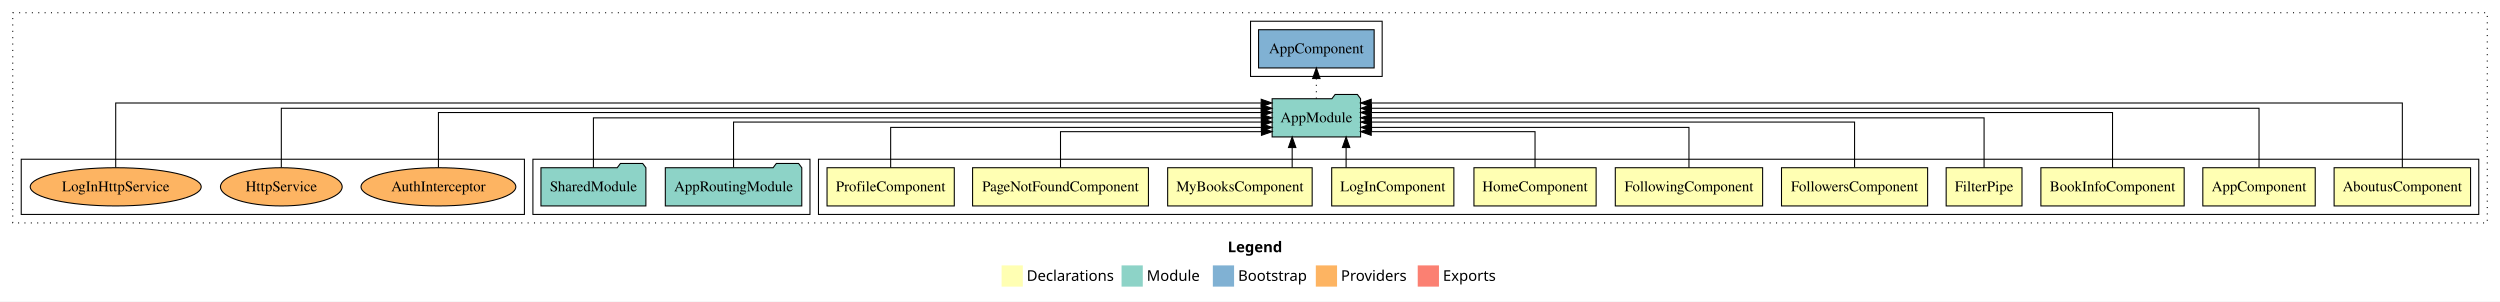
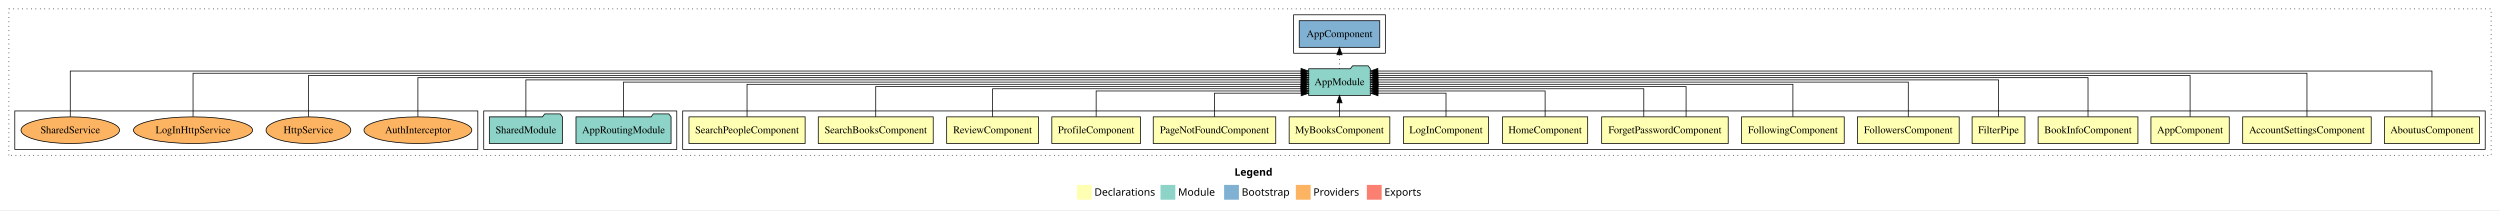
- <svg xmlns="http://www.w3.org/2000/svg" width="2355pt" height="284pt" viewBox="0.00 0.00 2355.00 284.00">
+ <svg xmlns="http://www.w3.org/2000/svg" width="3380pt" height="284pt" viewBox="0.00 0.00 3380.00 284.00">
  <g id="graph0" class="graph" transform="scale(1 1) rotate(0) translate(4 280)">
-     <polygon fill="#ffffff" stroke="transparent" points="-4,4 -4,-280 2351,-280 2351,4 -4,4" />
-     <text text-anchor="start" x="1152.509" y="-42.4" font-family="sans-serif" font-weight="bold" font-size="14.00" fill="#000000">Legend</text>
-     <polygon fill="#ffffb3" stroke="transparent" points="939.5,-10 939.5,-30 959.5,-30 959.5,-10 939.5,-10" />
-     <text text-anchor="start" x="963.129" y="-15.4" font-family="sans-serif" font-size="14.00" fill="#000000">  Declarations</text>
-     <polygon fill="#8dd3c7" stroke="transparent" points="1052.5,-10 1052.5,-30 1072.5,-30 1072.5,-10 1052.5,-10" />
-     <text text-anchor="start" x="1076.225" y="-15.4" font-family="sans-serif" font-size="14.00" fill="#000000">  Module</text>
-     <polygon fill="#80b1d3" stroke="transparent" points="1138.5,-10 1138.5,-30 1158.5,-30 1158.5,-10 1138.5,-10" />
-     <text text-anchor="start" x="1162.281" y="-15.4" font-family="sans-serif" font-size="14.00" fill="#000000">  Bootstrap</text>
-     <polygon fill="#fdb462" stroke="transparent" points="1235.5,-10 1235.5,-30 1255.5,-30 1255.5,-10 1235.5,-10" />
-     <text text-anchor="start" x="1259.173" y="-15.4" font-family="sans-serif" font-size="14.00" fill="#000000">  Providers</text>
-     <polygon fill="#fb8072" stroke="transparent" points="1331.5,-10 1331.5,-30 1351.5,-30 1351.5,-10 1331.5,-10" />
-     <text text-anchor="start" x="1355.226" y="-15.4" font-family="sans-serif" font-size="14.00" fill="#000000">  Exports</text>
+     <polygon fill="#ffffff" stroke="transparent" points="-4,4 -4,-280 3376,-280 3376,4 -4,4" />
+     <text text-anchor="start" x="1665.009" y="-42.4" font-family="sans-serif" font-weight="bold" font-size="14.00" fill="#000000">Legend</text>
+     <polygon fill="#ffffb3" stroke="transparent" points="1452,-10 1452,-30 1472,-30 1472,-10 1452,-10" />
+     <text text-anchor="start" x="1475.629" y="-15.4" font-family="sans-serif" font-size="14.00" fill="#000000">  Declarations</text>
+     <polygon fill="#8dd3c7" stroke="transparent" points="1565,-10 1565,-30 1585,-30 1585,-10 1565,-10" />
+     <text text-anchor="start" x="1588.725" y="-15.4" font-family="sans-serif" font-size="14.00" fill="#000000">  Module</text>
+     <polygon fill="#80b1d3" stroke="transparent" points="1651,-10 1651,-30 1671,-30 1671,-10 1651,-10" />
+     <text text-anchor="start" x="1674.781" y="-15.4" font-family="sans-serif" font-size="14.00" fill="#000000">  Bootstrap</text>
+     <polygon fill="#fdb462" stroke="transparent" points="1748,-10 1748,-30 1768,-30 1768,-10 1748,-10" />
+     <text text-anchor="start" x="1771.673" y="-15.4" font-family="sans-serif" font-size="14.00" fill="#000000">  Providers</text>
+     <polygon fill="#fb8072" stroke="transparent" points="1844,-10 1844,-30 1864,-30 1864,-10 1844,-10" />
+     <text text-anchor="start" x="1867.726" y="-15.4" font-family="sans-serif" font-size="14.00" fill="#000000">  Exports</text>
    <g id="clust1" class="cluster">
-       <polygon fill="none" stroke="#000000" stroke-dasharray="1,5" points="8,-70 8,-268 2339,-268 2339,-70 8,-70" />
+       <polygon fill="none" stroke="#000000" stroke-dasharray="1,5" points="8,-70 8,-268 3364,-268 3364,-70 8,-70" />
    </g>
    <g id="clust2" class="cluster">
-       <polygon fill="none" stroke="#000000" points="767,-78 767,-130 2331,-130 2331,-78 767,-78" />
-     </g>
-     <g id="clust14" class="cluster">
-       <polygon fill="none" stroke="#000000" points="498,-78 498,-130 759,-130 759,-78 498,-78" />
-     </g>
-     <g id="clust16" class="cluster">
-       <polygon fill="none" stroke="#000000" points="1174,-208 1174,-260 1298,-260 1298,-208 1174,-208" />
-     </g>
-     <g id="clust17" class="cluster">
-       <polygon fill="none" stroke="#000000" points="16,-78 16,-130 490,-130 490,-78 16,-78" />
+       <polygon fill="none" stroke="#000000" points="919,-78 919,-130 3356,-130 3356,-78 919,-78" />
+     </g>
+     <g id="clust19" class="cluster">
+       <polygon fill="none" stroke="#000000" points="650,-78 650,-130 911,-130 911,-78 650,-78" />
+     </g>
+     <g id="clust21" class="cluster">
+       <polygon fill="none" stroke="#000000" points="1745,-208 1745,-260 1869,-260 1869,-208 1745,-208" />
+     </g>
+     <g id="clust22" class="cluster">
+       <polygon fill="none" stroke="#000000" points="16,-78 16,-130 642,-130 642,-78 16,-78" />
    </g>
    <g id="node1" class="node">
-       <polygon fill="#ffffb3" stroke="#000000" points="2323.274,-122 2194.726,-122 2194.726,-86 2323.274,-86 2323.274,-122" />
-       <text text-anchor="middle" x="2259" y="-99.8" font-family="Times,serif" font-size="14.00" fill="#000000">AboutusComponent</text>
+       <polygon fill="#ffffb3" stroke="#000000" points="3348.274,-122 3219.726,-122 3219.726,-86 3348.274,-86 3348.274,-122" />
+       <text text-anchor="middle" x="3284" y="-99.8" font-family="Times,serif" font-size="14.00" fill="#000000">AboutusComponent</text>
+     </g>
+     <g id="node17" class="node">
+       <polygon fill="#8dd3c7" stroke="#000000" points="1848.657,-187 1845.657,-191 1824.657,-191 1821.657,-187 1765.343,-187 1765.343,-151 1848.657,-151 1848.657,-187" />
+       <text text-anchor="middle" x="1807" y="-164.8" font-family="Times,serif" font-size="14.00" fill="#000000">AppModule</text>
+     </g>
+     <g id="edge1" class="edge">
+       <path fill="none" stroke="#000000" d="M3284,-122.153C3284,-145.757 3284,-184 3284,-184 3284,-184 1858.824,-184 1858.824,-184" />
+       <polygon fill="#000000" stroke="#000000" points="1858.825,-180.5 1848.824,-184 1858.824,-187.5 1858.825,-180.5" />
+     </g>
+     <g id="node2" class="node">
+       <polygon fill="#ffffb3" stroke="#000000" points="3201.872,-122 3028.128,-122 3028.128,-86 3201.872,-86 3201.872,-122" />
+       <text text-anchor="middle" x="3115" y="-99.8" font-family="Times,serif" font-size="14.00" fill="#000000">AccountSettingsComponent</text>
+     </g>
+     <g id="edge2" class="edge">
+       <path fill="none" stroke="#000000" d="M3115,-122.248C3115,-145.018 3115,-181 3115,-181 3115,-181 1858.671,-181 1858.671,-181" />
+       <polygon fill="#000000" stroke="#000000" points="1858.671,-177.5 1848.671,-181 1858.671,-184.5 1858.671,-177.5" />
+     </g>
+     <g id="node3" class="node">
+       <polygon fill="#ffffb3" stroke="#000000" points="3009.94,-122 2904.06,-122 2904.06,-86 3009.94,-86 3009.94,-122" />
+       <text text-anchor="middle" x="2957" y="-99.8" font-family="Times,serif" font-size="14.00" fill="#000000">AppComponent</text>
+     </g>
+     <g id="edge3" class="edge">
+       <path fill="none" stroke="#000000" d="M2957,-122.292C2957,-144.206 2957,-178 2957,-178 2957,-178 1858.95,-178 1858.95,-178" />
+       <polygon fill="#000000" stroke="#000000" points="1858.95,-174.5 1848.95,-178 1858.95,-181.5 1858.95,-174.5" />
+     </g>
+     <g id="node4" class="node">
+       <polygon fill="#ffffb3" stroke="#000000" points="2886.49,-122 2751.51,-122 2751.51,-86 2886.49,-86 2886.49,-122" />
+       <text text-anchor="middle" x="2819" y="-99.8" font-family="Times,serif" font-size="14.00" fill="#000000">BookInfoComponent</text>
+     </g>
+     <g id="edge4" class="edge">
+       <path fill="none" stroke="#000000" d="M2819,-122.284C2819,-143.321 2819,-175 2819,-175 2819,-175 1858.877,-175 1858.877,-175" />
+       <polygon fill="#000000" stroke="#000000" points="1858.877,-171.5 1848.877,-175 1858.877,-178.5 1858.877,-171.5" />
+     </g>
+     <g id="node5" class="node">
+       <polygon fill="#ffffb3" stroke="#000000" points="2733.718,-122 2662.282,-122 2662.282,-86 2733.718,-86 2733.718,-122" />
+       <text text-anchor="middle" x="2698" y="-99.8" font-family="Times,serif" font-size="14.00" fill="#000000">FilterPipe</text>
+     </g>
+     <g id="edge5" class="edge">
+       <path fill="none" stroke="#000000" d="M2698,-122.223C2698,-142.365 2698,-172 2698,-172 2698,-172 1858.78,-172 1858.78,-172" />
+       <polygon fill="#000000" stroke="#000000" points="1858.78,-168.5 1848.78,-172 1858.78,-175.5 1858.78,-168.5" />
+     </g>
+     <g id="node6" class="node">
+       <polygon fill="#ffffb3" stroke="#000000" points="2644.823,-122 2507.177,-122 2507.177,-86 2644.823,-86 2644.823,-122" />
+       <text text-anchor="middle" x="2576" y="-99.8" font-family="Times,serif" font-size="14.00" fill="#000000">FollowersComponent</text>
+     </g>
+     <g id="edge6" class="edge">
+       <path fill="none" stroke="#000000" d="M2576,-122.106C2576,-141.339 2576,-169 2576,-169 2576,-169 1858.891,-169 1858.891,-169" />
+       <polygon fill="#000000" stroke="#000000" points="1858.891,-165.5 1848.891,-169 1858.891,-172.5 1858.891,-165.5" />
+     </g>
+     <g id="node7" class="node">
+       <polygon fill="#ffffb3" stroke="#000000" points="2489.393,-122 2350.607,-122 2350.607,-86 2489.393,-86 2489.393,-122" />
+       <text text-anchor="middle" x="2420" y="-99.8" font-family="Times,serif" font-size="14.00" fill="#000000">FollowingComponent</text>
+     </g>
+     <g id="edge7" class="edge">
+       <path fill="none" stroke="#000000" d="M2420,-122.267C2420,-140.555 2420,-166 2420,-166 2420,-166 1859.134,-166 1859.134,-166" />
+       <polygon fill="#000000" stroke="#000000" points="1859.134,-162.5 1849.134,-166 1859.134,-169.5 1859.134,-162.5" />
+     </g>
+     <g id="node8" class="node">
+       <polygon fill="#ffffb3" stroke="#000000" points="2332.535,-122 2161.465,-122 2161.465,-86 2332.535,-86 2332.535,-122" />
+       <text text-anchor="middle" x="2247" y="-99.8" font-family="Times,serif" font-size="14.00" fill="#000000">ForgetPasswordComponent</text>
+     </g>
+     <g id="edge8" class="edge">
+       <path fill="none" stroke="#000000" d="M2275.589,-122.022C2275.589,-139.373 2275.589,-163 2275.589,-163 2275.589,-163 1858.996,-163 1858.996,-163" />
+       <polygon fill="#000000" stroke="#000000" points="1858.997,-159.5 1848.996,-163 1858.996,-166.5 1858.997,-159.5" />
+     </g>
+     <g id="edge9" class="edge">
+       <path fill="none" stroke="#000000" d="M2218.411,-122.027C2218.411,-138.398 2218.411,-160 2218.411,-160 2218.411,-160 1858.712,-160 1858.712,-160" />
+       <polygon fill="#000000" stroke="#000000" points="1858.712,-156.5 1848.712,-160 1858.712,-163.5 1858.712,-156.5" />
+     </g>
+     <g id="node9" class="node">
+       <polygon fill="#ffffb3" stroke="#000000" points="2142.545,-122 2027.455,-122 2027.455,-86 2142.545,-86 2142.545,-122" />
+       <text text-anchor="middle" x="2085" y="-99.8" font-family="Times,serif" font-size="14.00" fill="#000000">HomeComponent</text>
+     </g>
+     <g id="edge10" class="edge">
+       <path fill="none" stroke="#000000" d="M2085,-122.24C2085,-137.571 2085,-157 2085,-157 2085,-157 1858.92,-157 1858.92,-157" />
+       <polygon fill="#000000" stroke="#000000" points="1858.92,-153.5 1848.92,-157 1858.92,-160.5 1858.92,-153.5" />
+     </g>
+     <g id="node10" class="node">
+       <polygon fill="#ffffb3" stroke="#000000" points="2008.546,-122 1893.454,-122 1893.454,-86 2008.546,-86 2008.546,-122" />
+       <text text-anchor="middle" x="1951" y="-99.8" font-family="Times,serif" font-size="14.00" fill="#000000">LogInComponent</text>
+     </g>
+     <g id="edge11" class="edge">
+       <path fill="none" stroke="#000000" d="M1951,-122.051C1951,-136.373 1951,-154 1951,-154 1951,-154 1859.038,-154 1859.038,-154" />
+       <polygon fill="#000000" stroke="#000000" points="1859.038,-150.5 1849.038,-154 1859.038,-157.5 1859.038,-150.5" />
+     </g>
+     <g id="node11" class="node">
+       <polygon fill="#ffffb3" stroke="#000000" points="1875.059,-122 1738.941,-122 1738.941,-86 1875.059,-86 1875.059,-122" />
+       <text text-anchor="middle" x="1807" y="-99.8" font-family="Times,serif" font-size="14.00" fill="#000000">MyBooksComponent</text>
+     </g>
+     <g id="edge12" class="edge">
+       <path fill="none" stroke="#000000" d="M1807,-122.106C1807,-122.106 1807,-140.991 1807,-140.991" />
+       <polygon fill="#000000" stroke="#000000" points="1803.5,-140.991 1807,-150.991 1810.5,-140.991 1803.5,-140.991" />
    </g>
    <g id="node12" class="node">
-       <polygon fill="#8dd3c7" stroke="#000000" points="1277.657,-187 1274.657,-191 1253.657,-191 1250.657,-187 1194.343,-187 1194.343,-151 1277.657,-151 1277.657,-187" />
-       <text text-anchor="middle" x="1236" y="-164.8" font-family="Times,serif" font-size="14.00" fill="#000000">AppModule</text>
-     </g>
-     <g id="edge1" class="edge">
-       <path fill="none" stroke="#000000" d="M2259,-122.323C2259,-145.66 2259,-183 2259,-183 2259,-183 1287.689,-183 1287.689,-183" />
-       <polygon fill="#000000" stroke="#000000" points="1287.689,-179.5 1277.689,-183 1287.689,-186.5 1287.689,-179.5" />
-     </g>
-     <g id="node2" class="node">
-       <polygon fill="#ffffb3" stroke="#000000" points="2176.94,-122 2071.06,-122 2071.06,-86 2176.94,-86 2176.94,-122" />
-       <text text-anchor="middle" x="2124" y="-99.8" font-family="Times,serif" font-size="14.00" fill="#000000">AppComponent</text>
-     </g>
-     <g id="edge2" class="edge">
-       <path fill="none" stroke="#000000" d="M2124,-122.292C2124,-144.206 2124,-178 2124,-178 2124,-178 1287.935,-178 1287.935,-178" />
-       <polygon fill="#000000" stroke="#000000" points="1287.935,-174.5 1277.935,-178 1287.935,-181.5 1287.935,-174.5" />
-     </g>
-     <g id="node3" class="node">
-       <polygon fill="#ffffb3" stroke="#000000" points="2053.49,-122 1918.51,-122 1918.51,-86 2053.49,-86 2053.49,-122" />
-       <text text-anchor="middle" x="1986" y="-99.8" font-family="Times,serif" font-size="14.00" fill="#000000">BookInfoComponent</text>
-     </g>
-     <g id="edge3" class="edge">
-       <path fill="none" stroke="#000000" d="M1986,-122.027C1986,-142.767 1986,-174 1986,-174 1986,-174 1287.661,-174 1287.661,-174" />
-       <polygon fill="#000000" stroke="#000000" points="1287.661,-170.5 1277.661,-174 1287.66,-177.5 1287.661,-170.5" />
-     </g>
-     <g id="node4" class="node">
-       <polygon fill="#ffffb3" stroke="#000000" points="1900.718,-122 1829.282,-122 1829.282,-86 1900.718,-86 1900.718,-122" />
-       <text text-anchor="middle" x="1865" y="-99.8" font-family="Times,serif" font-size="14.00" fill="#000000">FilterPipe</text>
-     </g>
-     <g id="edge4" class="edge">
-       <path fill="none" stroke="#000000" d="M1865,-122.106C1865,-141.339 1865,-169 1865,-169 1865,-169 1287.758,-169 1287.758,-169" />
-       <polygon fill="#000000" stroke="#000000" points="1287.758,-165.5 1277.758,-169 1287.757,-172.5 1287.758,-165.5" />
-     </g>
-     <g id="node5" class="node">
-       <polygon fill="#ffffb3" stroke="#000000" points="1811.823,-122 1674.177,-122 1674.177,-86 1811.823,-86 1811.823,-122" />
-       <text text-anchor="middle" x="1743" y="-99.8" font-family="Times,serif" font-size="14.00" fill="#000000">FollowersComponent</text>
-     </g>
-     <g id="edge5" class="edge">
-       <path fill="none" stroke="#000000" d="M1743,-122.302C1743,-140.27 1743,-165 1743,-165 1743,-165 1287.921,-165 1287.921,-165" />
-       <polygon fill="#000000" stroke="#000000" points="1287.921,-161.5 1277.921,-165 1287.921,-168.5 1287.921,-161.5" />
-     </g>
-     <g id="node6" class="node">
-       <polygon fill="#ffffb3" stroke="#000000" points="1656.393,-122 1517.607,-122 1517.607,-86 1656.393,-86 1656.393,-122" />
-       <text text-anchor="middle" x="1587" y="-99.8" font-family="Times,serif" font-size="14.00" fill="#000000">FollowingComponent</text>
-     </g>
-     <g id="edge6" class="edge">
-       <path fill="none" stroke="#000000" d="M1587,-122.027C1587,-138.398 1587,-160 1587,-160 1587,-160 1287.99,-160 1287.99,-160" />
-       <polygon fill="#000000" stroke="#000000" points="1287.99,-156.5 1277.99,-160 1287.99,-163.5 1287.99,-156.5" />
-     </g>
-     <g id="node7" class="node">
-       <polygon fill="#ffffb3" stroke="#000000" points="1499.545,-122 1384.455,-122 1384.455,-86 1499.545,-86 1499.545,-122" />
-       <text text-anchor="middle" x="1442" y="-99.8" font-family="Times,serif" font-size="14.00" fill="#000000">HomeComponent</text>
-     </g>
-     <g id="edge7" class="edge">
-       <path fill="none" stroke="#000000" d="M1442,-122.187C1442,-137.182 1442,-156 1442,-156 1442,-156 1287.687,-156 1287.687,-156" />
-       <polygon fill="#000000" stroke="#000000" points="1287.687,-152.5 1277.687,-156 1287.687,-159.5 1287.687,-152.5" />
-     </g>
-     <g id="node8" class="node">
-       <polygon fill="#ffffb3" stroke="#000000" points="1365.546,-122 1250.454,-122 1250.454,-86 1365.546,-86 1365.546,-122" />
-       <text text-anchor="middle" x="1308" y="-99.8" font-family="Times,serif" font-size="14.00" fill="#000000">LogInComponent</text>
-     </g>
-     <g id="edge8" class="edge">
-       <path fill="none" stroke="#000000" d="M1264.028,-122.106C1264.028,-122.106 1264.028,-140.991 1264.028,-140.991" />
-       <polygon fill="#000000" stroke="#000000" points="1260.528,-140.991 1264.028,-150.991 1267.528,-140.991 1260.528,-140.991" />
-     </g>
-     <g id="node9" class="node">
-       <polygon fill="#ffffb3" stroke="#000000" points="1232.059,-122 1095.941,-122 1095.941,-86 1232.059,-86 1232.059,-122" />
-       <text text-anchor="middle" x="1164" y="-99.8" font-family="Times,serif" font-size="14.00" fill="#000000">MyBooksComponent</text>
-     </g>
-     <g id="edge9" class="edge">
-       <path fill="none" stroke="#000000" d="M1213.226,-122.106C1213.226,-122.106 1213.226,-140.991 1213.226,-140.991" />
-       <polygon fill="#000000" stroke="#000000" points="1209.726,-140.991 1213.226,-150.991 1216.726,-140.991 1209.726,-140.991" />
-     </g>
-     <g id="node10" class="node">
-       <polygon fill="#ffffb3" stroke="#000000" points="1077.824,-122 912.176,-122 912.176,-86 1077.824,-86 1077.824,-122" />
-       <text text-anchor="middle" x="995" y="-99.8" font-family="Times,serif" font-size="14.00" fill="#000000">PageNotFoundComponent</text>
-     </g>
-     <g id="edge10" class="edge">
-       <path fill="none" stroke="#000000" d="M995,-122.187C995,-137.182 995,-156 995,-156 995,-156 1184.296,-156 1184.296,-156" />
-       <polygon fill="#000000" stroke="#000000" points="1184.296,-159.5 1194.296,-156 1184.296,-152.5 1184.296,-159.5" />
-     </g>
-     <g id="node11" class="node">
-       <polygon fill="#ffffb3" stroke="#000000" points="894.933,-122 775.067,-122 775.067,-86 894.933,-86 894.933,-122" />
-       <text text-anchor="middle" x="835" y="-99.8" font-family="Times,serif" font-size="14.00" fill="#000000">ProfileComponent</text>
-     </g>
-     <g id="edge11" class="edge">
-       <path fill="none" stroke="#000000" d="M835,-122.027C835,-138.398 835,-160 835,-160 835,-160 1184.221,-160 1184.221,-160" />
-       <polygon fill="#000000" stroke="#000000" points="1184.221,-163.5 1194.221,-160 1184.221,-156.5 1184.221,-163.5" />
+       <polygon fill="#ffffb3" stroke="#000000" points="1720.824,-122 1555.176,-122 1555.176,-86 1720.824,-86 1720.824,-122" />
+       <text text-anchor="middle" x="1638" y="-99.8" font-family="Times,serif" font-size="14.00" fill="#000000">PageNotFoundComponent</text>
+     </g>
+     <g id="edge13" class="edge">
+       <path fill="none" stroke="#000000" d="M1638,-122.051C1638,-136.373 1638,-154 1638,-154 1638,-154 1755.225,-154 1755.225,-154" />
+       <polygon fill="#000000" stroke="#000000" points="1755.225,-157.5 1765.225,-154 1755.225,-150.5 1755.225,-157.5" />
+     </g>
+     <g id="node13" class="node">
+       <polygon fill="#ffffb3" stroke="#000000" points="1537.933,-122 1418.067,-122 1418.067,-86 1537.933,-86 1537.933,-122" />
+       <text text-anchor="middle" x="1478" y="-99.8" font-family="Times,serif" font-size="14.00" fill="#000000">ProfileComponent</text>
+     </g>
+     <g id="edge14" class="edge">
+       <path fill="none" stroke="#000000" d="M1478,-122.24C1478,-137.571 1478,-157 1478,-157 1478,-157 1755.332,-157 1755.332,-157" />
+       <polygon fill="#000000" stroke="#000000" points="1755.332,-160.5 1765.332,-157 1755.332,-153.5 1755.332,-160.5" />
+     </g>
+     <g id="node14" class="node">
+       <polygon fill="#ffffb3" stroke="#000000" points="1400.095,-122 1275.905,-122 1275.905,-86 1400.095,-86 1400.095,-122" />
+       <text text-anchor="middle" x="1338" y="-99.8" font-family="Times,serif" font-size="14.00" fill="#000000">ReviewComponent</text>
+     </g>
+     <g id="edge15" class="edge">
+       <path fill="none" stroke="#000000" d="M1338,-122.027C1338,-138.398 1338,-160 1338,-160 1338,-160 1754.967,-160 1754.967,-160" />
+       <polygon fill="#000000" stroke="#000000" points="1754.967,-163.5 1764.967,-160 1754.967,-156.5 1754.967,-163.5" />
    </g>
    <g id="node15" class="node">
-       <polygon fill="#80b1d3" stroke="#000000" points="1290.439,-252 1181.561,-252 1181.561,-216 1290.439,-216 1290.439,-252" />
-       <text text-anchor="middle" x="1236" y="-229.8" font-family="Times,serif" font-size="14.00" fill="#000000">AppComponent </text>
-     </g>
-     <g id="edge14" class="edge">
-       <path fill="none" stroke="#000000" stroke-dasharray="1,5" d="M1236,-187.106C1236,-187.106 1236,-205.991 1236,-205.991" />
-       <polygon fill="#000000" stroke="#000000" points="1232.5,-205.991 1236,-215.991 1239.5,-205.991 1232.5,-205.991" />
-     </g>
-     <g id="node13" class="node">
-       <polygon fill="#8dd3c7" stroke="#000000" points="751.274,-122 748.274,-126 727.274,-126 724.274,-122 622.726,-122 622.726,-86 751.274,-86 751.274,-122" />
-       <text text-anchor="middle" x="687" y="-99.8" font-family="Times,serif" font-size="14.00" fill="#000000">AppRoutingModule</text>
-     </g>
-     <g id="edge12" class="edge">
-       <path fill="none" stroke="#000000" d="M687,-122.302C687,-140.27 687,-165 687,-165 687,-165 1184.285,-165 1184.285,-165" />
-       <polygon fill="#000000" stroke="#000000" points="1184.285,-168.5 1194.285,-165 1184.285,-161.5 1184.285,-168.5" />
-     </g>
-     <g id="node14" class="node">
-       <polygon fill="#8dd3c7" stroke="#000000" points="604.423,-122 601.423,-126 580.423,-126 577.423,-122 505.577,-122 505.577,-86 604.423,-86 604.423,-122" />
-       <text text-anchor="middle" x="555" y="-99.8" font-family="Times,serif" font-size="14.00" fill="#000000">SharedModule</text>
-     </g>
-     <g id="edge13" class="edge">
-       <path fill="none" stroke="#000000" d="M555,-122.106C555,-141.339 555,-169 555,-169 555,-169 1184.17,-169 1184.17,-169" />
-       <polygon fill="#000000" stroke="#000000" points="1184.17,-172.5 1194.17,-169 1184.17,-165.5 1184.17,-172.5" />
+       <polygon fill="#ffffb3" stroke="#000000" points="1257.701,-122 1102.299,-122 1102.299,-86 1257.701,-86 1257.701,-122" />
+       <text text-anchor="middle" x="1180" y="-99.8" font-family="Times,serif" font-size="14.00" fill="#000000">SearchBooksComponent</text>
+     </g>
+     <g id="edge16" class="edge">
+       <path fill="none" stroke="#000000" d="M1180,-122.022C1180,-139.373 1180,-163 1180,-163 1180,-163 1754.887,-163 1754.887,-163" />
+       <polygon fill="#000000" stroke="#000000" points="1754.887,-166.5 1764.887,-163 1754.887,-159.5 1754.887,-166.5" />
    </g>
    <g id="node16" class="node">
-       <ellipse fill="#fdb462" stroke="#000000" cx="409" cy="-104" rx="72.912" ry="18" />
-       <text text-anchor="middle" x="409" y="-99.8" font-family="Times,serif" font-size="14.00" fill="#000000">AuthInterceptor</text>
-     </g>
-     <g id="edge15" class="edge">
-       <path fill="none" stroke="#000000" d="M409,-122.027C409,-142.767 409,-174 409,-174 409,-174 1184.138,-174 1184.138,-174" />
-       <polygon fill="#000000" stroke="#000000" points="1184.138,-177.5 1194.138,-174 1184.138,-170.5 1184.138,-177.5" />
-     </g>
-     <g id="node17" class="node">
-       <ellipse fill="#fdb462" stroke="#000000" cx="261" cy="-104" rx="57.319" ry="18" />
-       <text text-anchor="middle" x="261" y="-99.8" font-family="Times,serif" font-size="14.00" fill="#000000">HttpService</text>
-     </g>
-     <g id="edge16" class="edge">
-       <path fill="none" stroke="#000000" d="M261,-122.292C261,-144.206 261,-178 261,-178 261,-178 1184.105,-178 1184.105,-178" />
-       <polygon fill="#000000" stroke="#000000" points="1184.105,-181.5 1194.105,-178 1184.105,-174.5 1184.105,-181.5" />
+       <polygon fill="#ffffb3" stroke="#000000" points="1084.523,-122 927.477,-122 927.477,-86 1084.523,-86 1084.523,-122" />
+       <text text-anchor="middle" x="1006" y="-99.8" font-family="Times,serif" font-size="14.00" fill="#000000">SearchPeopleComponent</text>
+     </g>
+     <g id="edge17" class="edge">
+       <path fill="none" stroke="#000000" d="M1006,-122.267C1006,-140.555 1006,-166 1006,-166 1006,-166 1755.342,-166 1755.342,-166" />
+       <polygon fill="#000000" stroke="#000000" points="1755.342,-169.5 1765.342,-166 1755.342,-162.5 1755.342,-169.5" />
+     </g>
+     <g id="node20" class="node">
+       <polygon fill="#80b1d3" stroke="#000000" points="1861.439,-252 1752.561,-252 1752.561,-216 1861.439,-216 1861.439,-252" />
+       <text text-anchor="middle" x="1807" y="-229.8" font-family="Times,serif" font-size="14.00" fill="#000000">AppComponent </text>
+     </g>
+     <g id="edge20" class="edge">
+       <path fill="none" stroke="#000000" stroke-dasharray="1,5" d="M1807,-187.106C1807,-187.106 1807,-205.991 1807,-205.991" />
+       <polygon fill="#000000" stroke="#000000" points="1803.5,-205.991 1807,-215.991 1810.5,-205.991 1803.5,-205.991" />
    </g>
    <g id="node18" class="node">
-       <ellipse fill="#fdb462" stroke="#000000" cx="105" cy="-104" rx="80.518" ry="18" />
-       <text text-anchor="middle" x="105" y="-99.8" font-family="Times,serif" font-size="14.00" fill="#000000">LogInHttpService</text>
-     </g>
-     <g id="edge17" class="edge">
-       <path fill="none" stroke="#000000" d="M105,-122.323C105,-145.66 105,-183 105,-183 105,-183 1184.067,-183 1184.067,-183" />
-       <polygon fill="#000000" stroke="#000000" points="1184.067,-186.5 1194.067,-183 1184.067,-179.5 1184.067,-186.5" />
+       <polygon fill="#8dd3c7" stroke="#000000" points="903.274,-122 900.274,-126 879.274,-126 876.274,-122 774.726,-122 774.726,-86 903.274,-86 903.274,-122" />
+       <text text-anchor="middle" x="839" y="-99.8" font-family="Times,serif" font-size="14.00" fill="#000000">AppRoutingModule</text>
+     </g>
+     <g id="edge18" class="edge">
+       <path fill="none" stroke="#000000" d="M839,-122.106C839,-141.339 839,-169 839,-169 839,-169 1755.096,-169 1755.096,-169" />
+       <polygon fill="#000000" stroke="#000000" points="1755.096,-172.5 1765.096,-169 1755.095,-165.5 1755.096,-172.5" />
+     </g>
+     <g id="node19" class="node">
+       <polygon fill="#8dd3c7" stroke="#000000" points="756.423,-122 753.423,-126 732.423,-126 729.423,-122 657.577,-122 657.577,-86 756.423,-86 756.423,-122" />
+       <text text-anchor="middle" x="707" y="-99.8" font-family="Times,serif" font-size="14.00" fill="#000000">SharedModule</text>
+     </g>
+     <g id="edge19" class="edge">
+       <path fill="none" stroke="#000000" d="M707,-122.223C707,-142.365 707,-172 707,-172 707,-172 1755.222,-172 1755.222,-172" />
+       <polygon fill="#000000" stroke="#000000" points="1755.222,-175.5 1765.222,-172 1755.222,-168.5 1755.222,-175.5" />
+     </g>
+     <g id="node21" class="node">
+       <ellipse fill="#fdb462" stroke="#000000" cx="561" cy="-104" rx="72.912" ry="18" />
+       <text text-anchor="middle" x="561" y="-99.8" font-family="Times,serif" font-size="14.00" fill="#000000">AuthInterceptor</text>
+     </g>
+     <g id="edge21" class="edge">
+       <path fill="none" stroke="#000000" d="M561,-122.284C561,-143.321 561,-175 561,-175 561,-175 1755.187,-175 1755.187,-175" />
+       <polygon fill="#000000" stroke="#000000" points="1755.187,-178.5 1765.187,-175 1755.187,-171.5 1755.187,-178.5" />
+     </g>
+     <g id="node22" class="node">
+       <ellipse fill="#fdb462" stroke="#000000" cx="413" cy="-104" rx="57.319" ry="18" />
+       <text text-anchor="middle" x="413" y="-99.8" font-family="Times,serif" font-size="14.00" fill="#000000">HttpService</text>
+     </g>
+     <g id="edge22" class="edge">
+       <path fill="none" stroke="#000000" d="M413,-122.292C413,-144.206 413,-178 413,-178 413,-178 1755.28,-178 1755.28,-178" />
+       <polygon fill="#000000" stroke="#000000" points="1755.28,-181.5 1765.28,-178 1755.28,-174.5 1755.28,-181.5" />
+     </g>
+     <g id="node23" class="node">
+       <ellipse fill="#fdb462" stroke="#000000" cx="257" cy="-104" rx="80.518" ry="18" />
+       <text text-anchor="middle" x="257" y="-99.8" font-family="Times,serif" font-size="14.00" fill="#000000">LogInHttpService</text>
+     </g>
+     <g id="edge23" class="edge">
+       <path fill="none" stroke="#000000" d="M257,-122.248C257,-145.018 257,-181 257,-181 257,-181 1755.14,-181 1755.14,-181" />
+       <polygon fill="#000000" stroke="#000000" points="1755.14,-184.5 1765.14,-181 1755.14,-177.5 1755.14,-184.5" />
+     </g>
+     <g id="node24" class="node">
+       <ellipse fill="#fdb462" stroke="#000000" cx="91" cy="-104" rx="66.611" ry="18" />
+       <text text-anchor="middle" x="91" y="-99.8" font-family="Times,serif" font-size="14.00" fill="#000000">SharedService</text>
+     </g>
+     <g id="edge24" class="edge">
+       <path fill="none" stroke="#000000" d="M91,-122.153C91,-145.757 91,-184 91,-184 91,-184 1755.008,-184 1755.008,-184" />
+       <polygon fill="#000000" stroke="#000000" points="1755.008,-187.5 1765.008,-184 1755.008,-180.5 1755.008,-187.5" />
    </g>
  </g>
</svg>
